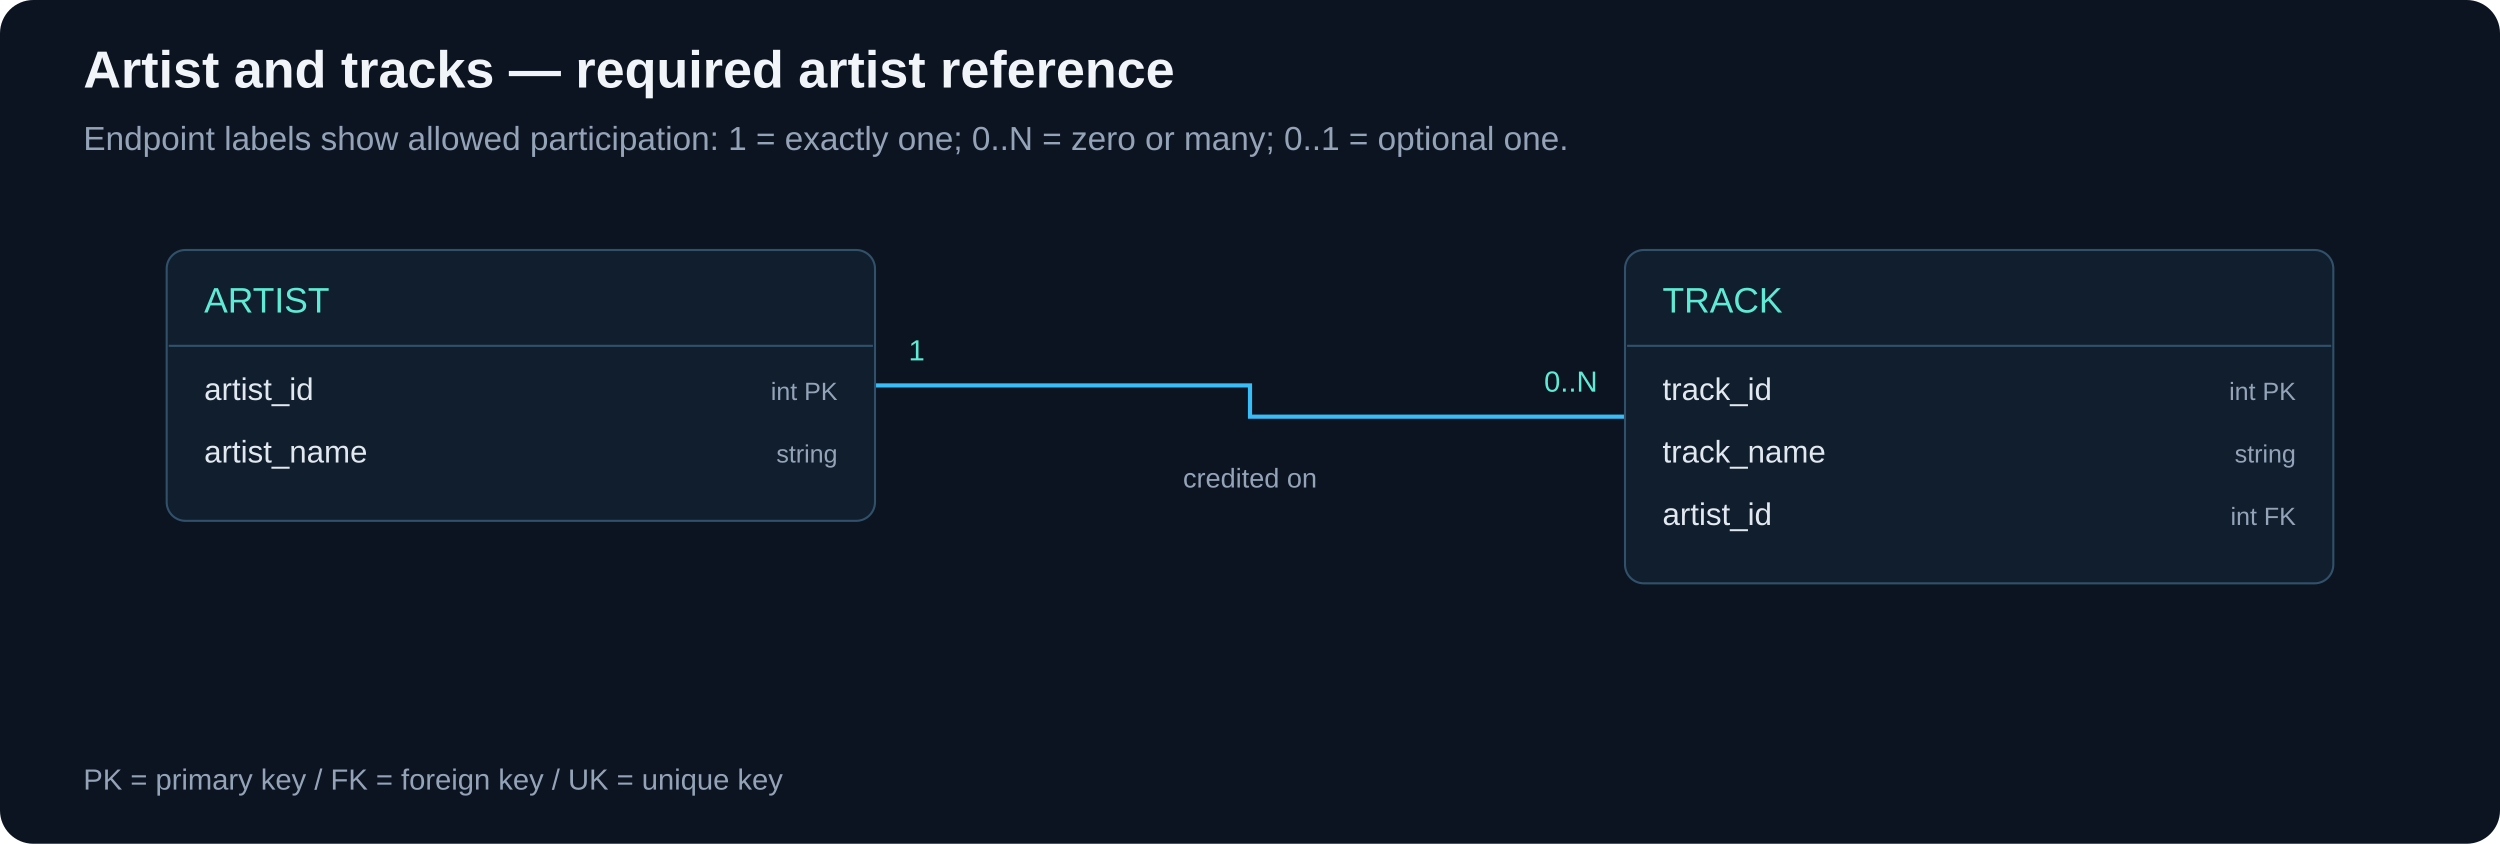
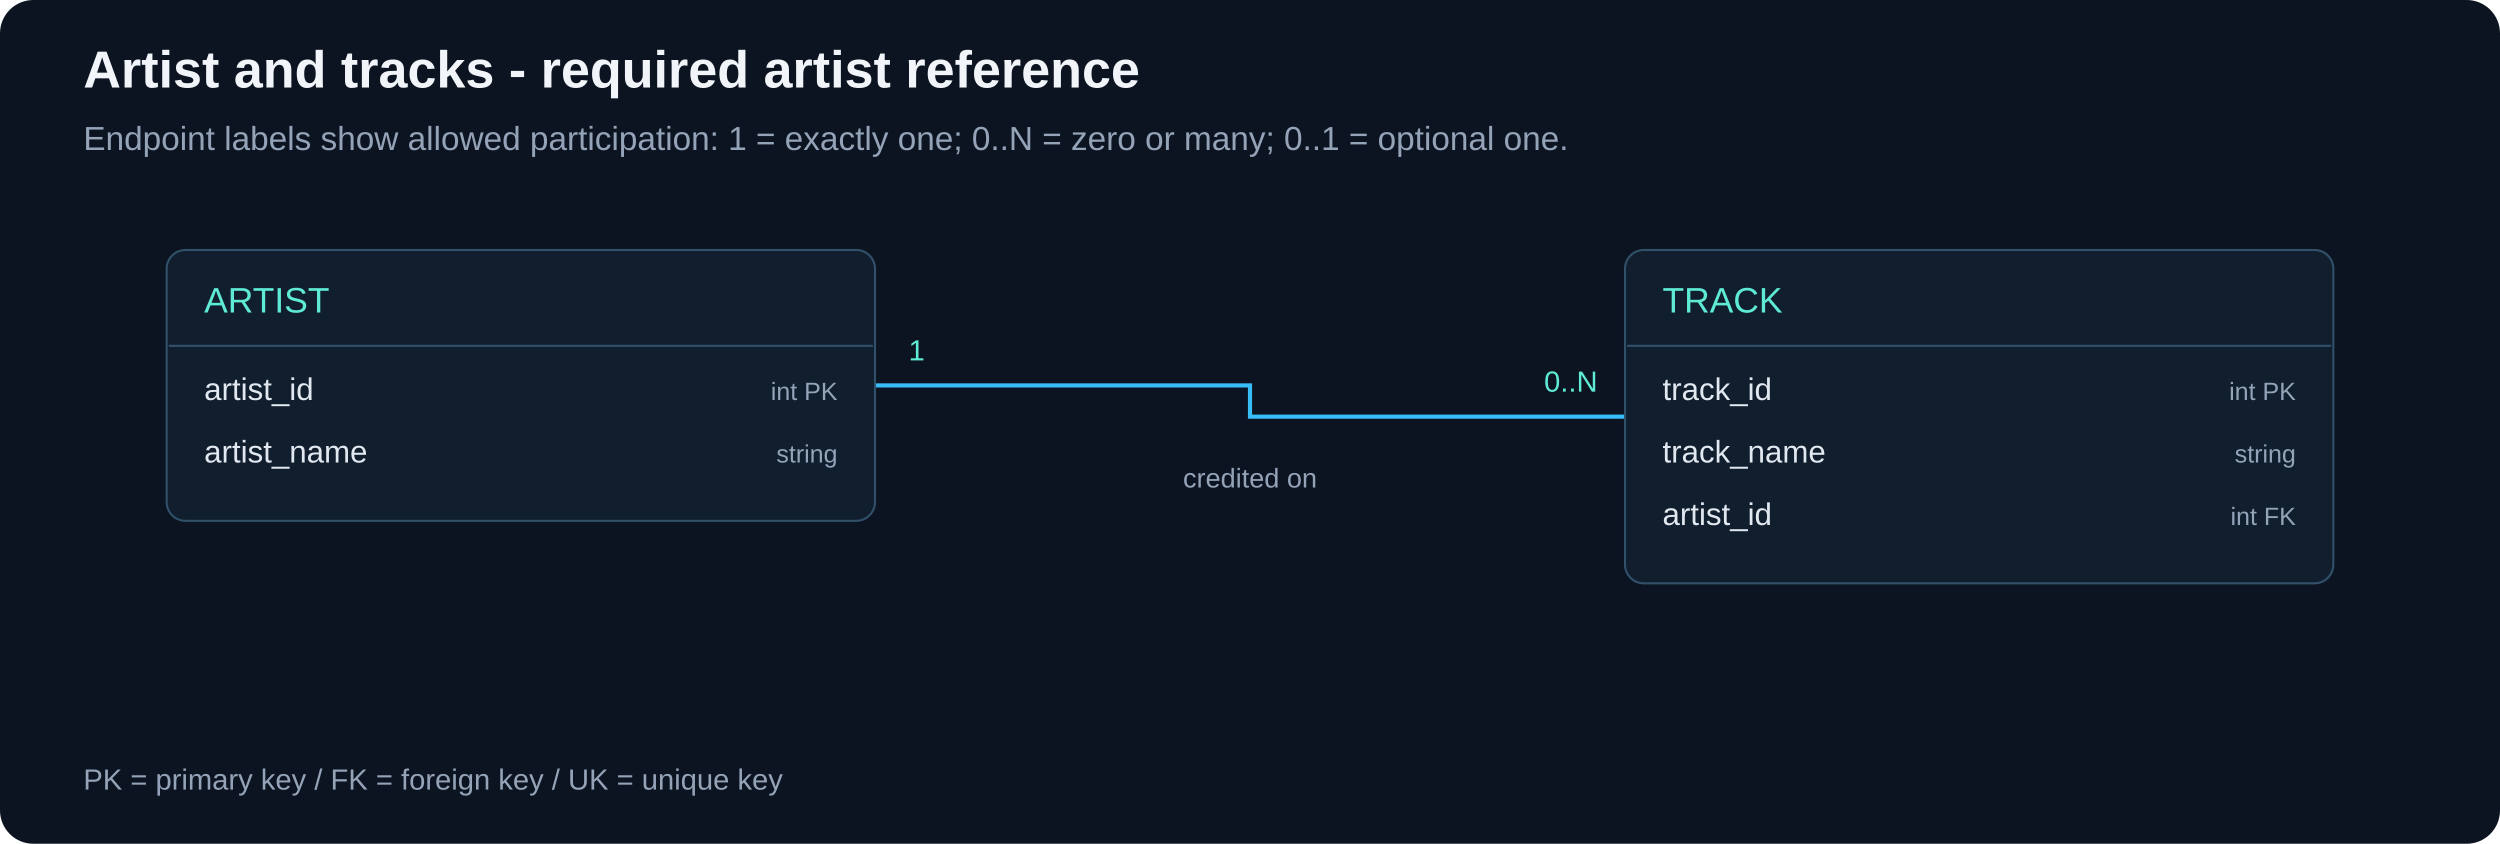
<svg xmlns="http://www.w3.org/2000/svg" width="1200" height="405" viewBox="0 0 1200 405" role="img" aria-labelledby="title desc">
  <rect width="1200" height="405" rx="16" fill="#0b1420" />
-   <text x="40" y="42" fill="#f1f5f9" font-family="Arial,sans-serif" font-weight="700" font-size="25">Artist and tracks — required artist reference</text>
+   <text x="40" y="42" fill="#f1f5f9" font-family="Arial,sans-serif" font-weight="700" font-size="25">Artist and tracks - required artist reference</text>
  <text x="40" y="72" fill="#94a3b8" font-family="Arial,sans-serif" font-size="16">Endpoint labels show allowed participation: 1 = exactly one; 0..N = zero or many; 0..1 = optional one.</text>
  <text x="440" y="173.0" text-anchor="middle" fill="#5eead4" font-family="Arial,sans-serif" font-size="14">1</text>
  <text x="754" y="188.0" text-anchor="middle" fill="#5eead4" font-family="Arial,sans-serif" font-size="14">0..N</text>
  <text x="600.0" y="234.0" text-anchor="middle" fill="#94a3b8" font-family="Arial,sans-serif" font-size="13">credited on</text>
  <path d="M420 185.0 H600.0 V200.0 H780" fill="none" stroke="#38bdf8" stroke-width="2" />
  <rect x="80" y="120" width="340" height="130" rx="9" fill="#101e2e" stroke="#31516a" />
  <path d="M81 166 H419" stroke="#31516a" />
  <text x="98" y="150" text-anchor="start" fill="#5eead4" font-family="Arial,sans-serif" font-size="17">ARTIST</text>
  <text x="98" y="192" text-anchor="start" fill="#e2e8f0" font-family="Arial,sans-serif" font-size="15">artist_id</text>
  <text x="402" y="192" text-anchor="end" fill="#94a3b8" font-family="Arial,sans-serif" font-size="12">int PK</text>
  <text x="98" y="222" text-anchor="start" fill="#e2e8f0" font-family="Arial,sans-serif" font-size="15">artist_name</text>
  <text x="402" y="222" text-anchor="end" fill="#94a3b8" font-family="Arial,sans-serif" font-size="12">string</text>
  <rect x="780" y="120" width="340" height="160" rx="9" fill="#101e2e" stroke="#31516a" />
  <path d="M781 166 H1119" stroke="#31516a" />
  <text x="798" y="150" text-anchor="start" fill="#5eead4" font-family="Arial,sans-serif" font-size="17">TRACK</text>
  <text x="798" y="192" text-anchor="start" fill="#e2e8f0" font-family="Arial,sans-serif" font-size="15">track_id</text>
  <text x="1102" y="192" text-anchor="end" fill="#94a3b8" font-family="Arial,sans-serif" font-size="12">int PK</text>
  <text x="798" y="222" text-anchor="start" fill="#e2e8f0" font-family="Arial,sans-serif" font-size="15">track_name</text>
  <text x="1102" y="222" text-anchor="end" fill="#94a3b8" font-family="Arial,sans-serif" font-size="12">string</text>
  <text x="798" y="252" text-anchor="start" fill="#e2e8f0" font-family="Arial,sans-serif" font-size="15">artist_id</text>
  <text x="1102" y="252" text-anchor="end" fill="#94a3b8" font-family="Arial,sans-serif" font-size="12">int FK</text>
  <text x="40" y="379" text-anchor="start" fill="#94a3b8" font-family="Arial,sans-serif" font-size="14">PK = primary key   /   FK = foreign key   /   UK = unique key</text>
</svg>
